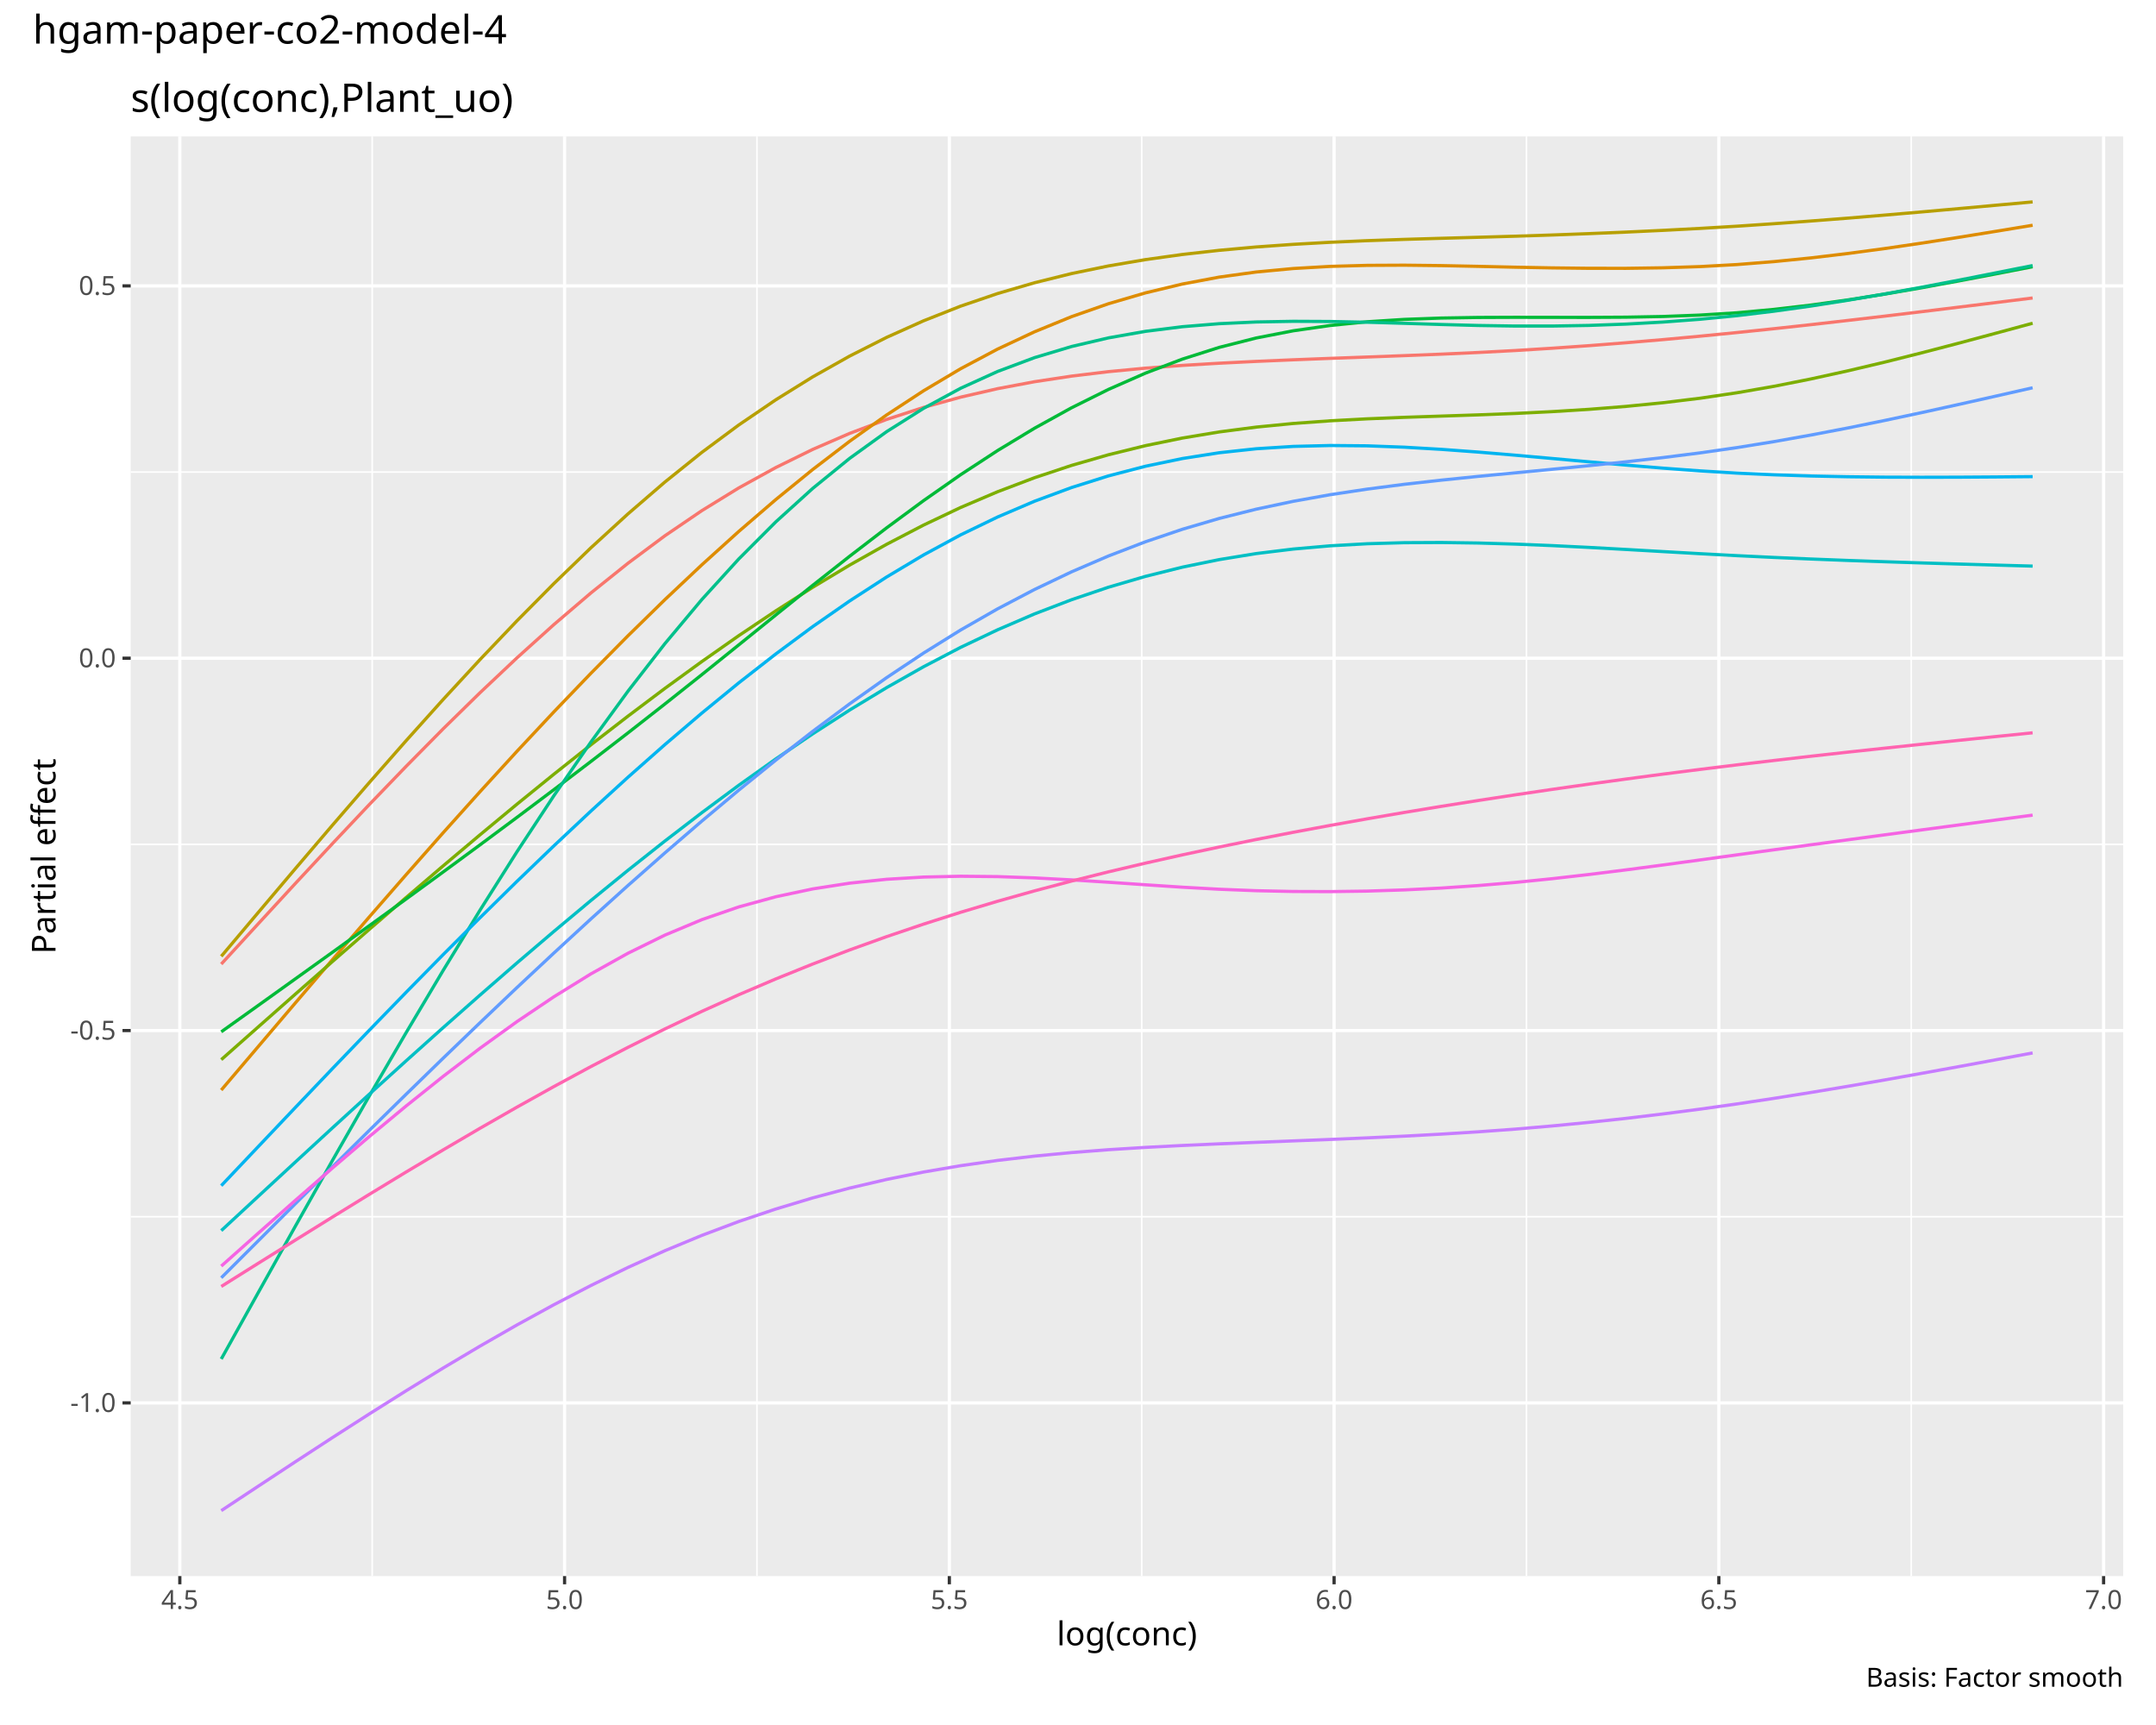
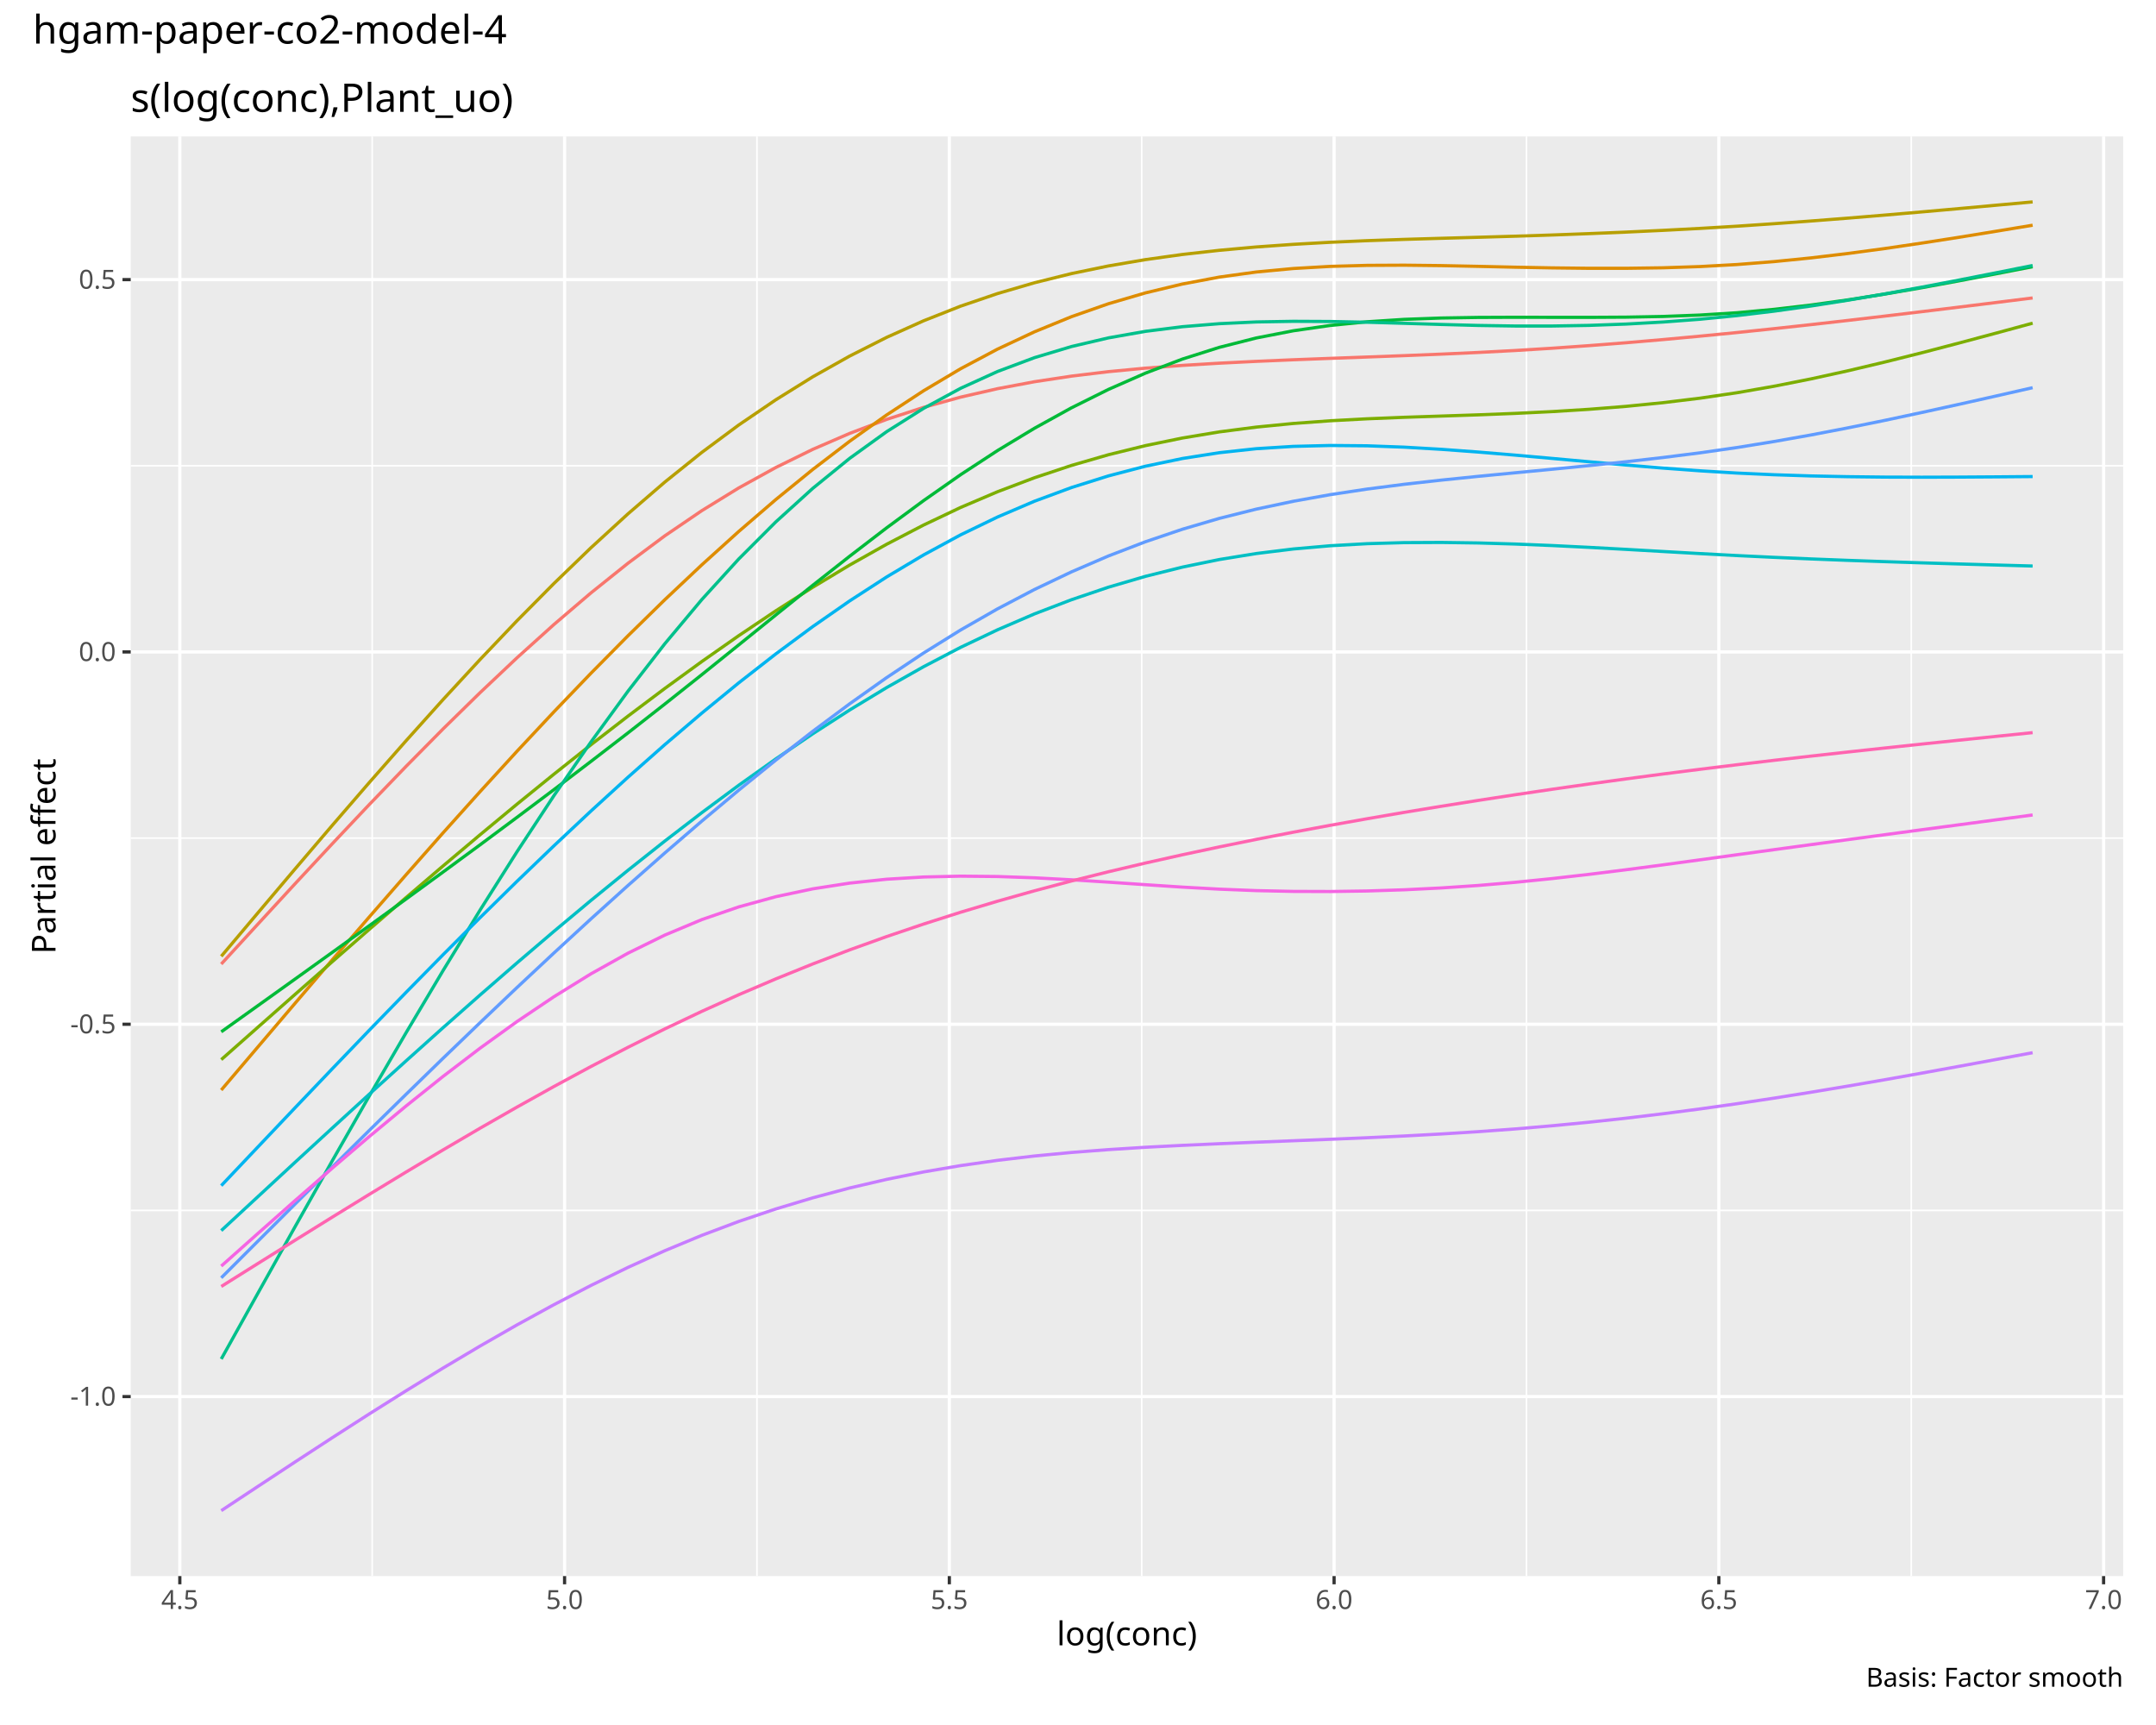
<svg xmlns="http://www.w3.org/2000/svg" class="svglite" data-engine-version="2.0" width="720.00pt" height="576.00pt" viewBox="0 0 720.00 576.00">
  <defs>
    <style type="text/css">
    .svglite line, .svglite polyline, .svglite polygon, .svglite path, .svglite rect, .svglite circle {
      fill: none;
      stroke: #000000;
      stroke-linecap: round;
      stroke-linejoin: round;
      stroke-miterlimit: 10.00;
    }
  </style>
  </defs>
  <rect width="100%" height="100%" style="stroke: none; fill: #FFFFFF;" />
  <defs>
    <clipPath id="cpMC4wMHw3MjAuMDB8MC4wMHw1NzYuMDA=">
      <rect x="0.00" y="0.00" width="720.00" height="576.00" />
    </clipPath>
  </defs>
  <g clip-path="url(#cpMC4wMHw3MjAuMDB8MC4wMHw1NzYuMDA=)">
    <rect x="0.00" y="0.00" width="720.00" height="576.00" style="stroke-width: 1.07; stroke: #FFFFFF; fill: #FFFFFF;" />
  </g>
  <defs>
    <clipPath id="cpNDMuNjV8NzA5LjA0fDQ1LjU3fDUyNi4yNw==">
      <rect x="43.65" y="45.57" width="665.39" height="480.70" />
    </clipPath>
  </defs>
  <g clip-path="url(#cpNDMuNjV8NzA5LjA0fDQ1LjU3fDUyNi4yNw==)">
</g>
  <g clip-path="url(#cpMC4wMHw3MjAuMDB8MC4wMHw1NzYuMDA=)">
</g>
  <defs>
    <clipPath id="cpNS40OHw3MTQuNTJ8MjIuNzh8NTcwLjUy">
      <rect x="5.48" y="22.78" width="709.04" height="547.74" />
    </clipPath>
  </defs>
  <g clip-path="url(#cpNS40OHw3MTQuNTJ8MjIuNzh8NTcwLjUy)">
    <rect x="5.48" y="22.78" width="709.04" height="547.74" style="stroke-width: 1.07; stroke: #FFFFFF; fill: #FFFFFF;" />
  </g>
  <g clip-path="url(#cpMC4wMHw3MjAuMDB8MC4wMHw1NzYuMDA=)">
</g>
  <g clip-path="url(#cpNDMuNjV8NzA5LjA0fDQ1LjU3fDUyNi4yNw==)">
    <rect x="43.65" y="45.57" width="665.39" height="480.70" style="stroke-width: 1.07; stroke: none; fill: #EBEBEB;" />
-     <polyline points="43.65,406.27 709.04,406.27 " style="stroke-width: 0.53; stroke: #FFFFFF; stroke-linecap: butt;" />
-     <polyline points="43.65,281.95 709.04,281.95 " style="stroke-width: 0.53; stroke: #FFFFFF; stroke-linecap: butt;" />
-     <polyline points="43.65,157.62 709.04,157.62 " style="stroke-width: 0.53; stroke: #FFFFFF; stroke-linecap: butt;" />
+     <polyline points="43.65,404.18 709.04,404.18 " style="stroke-width: 0.53; stroke: #FFFFFF; stroke-linecap: butt;" />
+     <polyline points="43.65,279.85 709.04,279.85 " style="stroke-width: 0.53; stroke: #FFFFFF; stroke-linecap: butt;" />
+     <polyline points="43.65,155.53 709.04,155.53 " style="stroke-width: 0.53; stroke: #FFFFFF; stroke-linecap: butt;" />
    <polyline points="124.29,526.27 124.29,45.57 " style="stroke-width: 0.53; stroke: #FFFFFF; stroke-linecap: butt;" />
    <polyline points="252.78,526.27 252.78,45.57 " style="stroke-width: 0.53; stroke: #FFFFFF; stroke-linecap: butt;" />
    <polyline points="381.27,526.27 381.27,45.57 " style="stroke-width: 0.53; stroke: #FFFFFF; stroke-linecap: butt;" />
    <polyline points="509.77,526.27 509.77,45.57 " style="stroke-width: 0.53; stroke: #FFFFFF; stroke-linecap: butt;" />
    <polyline points="638.26,526.27 638.26,45.57 " style="stroke-width: 0.53; stroke: #FFFFFF; stroke-linecap: butt;" />
-     <polyline points="43.65,468.44 709.04,468.44 " style="stroke-width: 1.07; stroke: #FFFFFF; stroke-linecap: butt;" />
-     <polyline points="43.65,344.11 709.04,344.11 " style="stroke-width: 1.07; stroke: #FFFFFF; stroke-linecap: butt;" />
-     <polyline points="43.65,219.78 709.04,219.78 " style="stroke-width: 1.07; stroke: #FFFFFF; stroke-linecap: butt;" />
-     <polyline points="43.65,95.46 709.04,95.46 " style="stroke-width: 1.07; stroke: #FFFFFF; stroke-linecap: butt;" />
+     <polyline points="43.65,466.34 709.04,466.34 " style="stroke-width: 1.07; stroke: #FFFFFF; stroke-linecap: butt;" />
+     <polyline points="43.65,342.01 709.04,342.01 " style="stroke-width: 1.07; stroke: #FFFFFF; stroke-linecap: butt;" />
+     <polyline points="43.65,217.69 709.04,217.69 " style="stroke-width: 1.07; stroke: #FFFFFF; stroke-linecap: butt;" />
+     <polyline points="43.65,93.37 709.04,93.37 " style="stroke-width: 1.07; stroke: #FFFFFF; stroke-linecap: butt;" />
    <polyline points="60.05,526.27 60.05,45.57 " style="stroke-width: 1.07; stroke: #FFFFFF; stroke-linecap: butt;" />
    <polyline points="188.54,526.27 188.54,45.57 " style="stroke-width: 1.07; stroke: #FFFFFF; stroke-linecap: butt;" />
    <polyline points="317.03,526.27 317.03,45.57 " style="stroke-width: 1.07; stroke: #FFFFFF; stroke-linecap: butt;" />
    <polyline points="445.52,526.27 445.52,45.57 " style="stroke-width: 1.07; stroke: #FFFFFF; stroke-linecap: butt;" />
    <polyline points="574.01,526.27 574.01,45.57 " style="stroke-width: 1.07; stroke: #FFFFFF; stroke-linecap: butt;" />
    <polyline points="702.50,526.27 702.50,45.57 " style="stroke-width: 1.07; stroke: #FFFFFF; stroke-linecap: butt;" />
-     <polyline points="73.89,321.92 86.24,308.46 98.58,295.06 110.93,281.79 123.27,268.71 135.62,255.90 147.96,243.40 160.31,231.30 172.65,219.66 185.00,208.53 197.34,197.99 209.69,188.09 222.03,178.91 234.38,170.51 246.72,162.92 259.07,156.12 271.41,150.06 283.76,144.71 296.10,140.05 308.45,136.03 320.79,132.62 333.14,129.78 345.48,127.46 357.83,125.59 370.17,124.10 382.52,122.93 394.86,122.01 407.21,121.28 419.55,120.67 431.90,120.14 444.24,119.66 456.59,119.21 468.93,118.75 481.28,118.26 493.62,117.70 505.97,117.05 518.31,116.28 530.66,115.42 543.00,114.45 555.35,113.40 567.69,112.26 580.04,111.04 592.38,109.76 604.73,108.41 617.07,107.00 629.42,105.56 641.76,104.07 654.11,102.56 666.45,101.04 678.80,99.50 " style="stroke-width: 1.07; stroke: #F8766D; stroke-linecap: butt;" />
-     <polyline points="73.89,363.99 86.24,349.46 98.58,334.96 110.93,320.55 123.27,306.24 135.62,292.08 147.96,278.10 160.31,264.35 172.65,250.86 185.00,237.67 197.34,224.81 209.69,212.32 222.03,200.24 234.38,188.60 246.72,177.45 259.07,166.82 271.41,156.77 283.76,147.33 296.10,138.55 308.45,130.47 320.79,123.13 333.14,116.57 345.48,110.79 357.83,105.74 370.17,101.42 382.52,97.80 394.86,94.84 407.21,92.52 419.55,90.82 431.90,89.66 444.24,88.95 456.59,88.61 468.93,88.55 481.28,88.69 493.62,88.94 505.97,89.22 518.31,89.45 530.66,89.59 543.00,89.60 555.35,89.42 567.69,89.02 580.04,88.34 592.38,87.36 604.73,86.12 617.07,84.65 629.42,82.99 641.76,81.18 654.11,79.25 666.45,77.25 678.80,75.21 " style="stroke-width: 1.07; stroke: #DE8C00; stroke-linecap: butt;" />
-     <polyline points="73.89,319.33 86.24,304.69 98.58,290.11 110.93,275.65 123.27,261.37 135.62,247.33 147.96,233.60 160.31,220.23 172.65,207.29 185.00,194.83 197.34,182.91 209.69,171.61 222.03,160.97 234.38,151.05 246.72,141.90 259.07,133.50 271.41,125.84 283.76,118.89 296.10,112.65 308.45,107.11 320.79,102.23 333.14,98.02 345.48,94.41 357.83,91.35 370.17,88.80 382.52,86.69 394.86,84.97 407.21,83.58 419.55,82.46 431.90,81.59 444.24,80.90 456.59,80.36 468.93,79.93 481.28,79.57 493.62,79.23 505.97,78.87 518.31,78.47 530.66,78.01 543.00,77.50 555.35,76.92 567.69,76.27 580.04,75.53 592.38,74.70 604.73,73.80 617.07,72.84 629.42,71.82 641.76,70.76 654.11,69.66 666.45,68.54 678.80,67.42 " style="stroke-width: 1.07; stroke: #B79F00; stroke-linecap: butt;" />
-     <polyline points="73.89,353.83 86.24,342.90 98.58,332.00 110.93,321.15 123.27,310.38 135.62,299.70 147.96,289.15 160.31,278.75 172.65,268.52 185.00,258.50 197.34,248.70 209.69,239.15 222.03,229.87 234.38,220.90 246.72,212.25 259.07,203.98 271.41,196.10 283.76,188.68 296.10,181.74 308.45,175.32 320.79,169.46 333.14,164.20 345.48,159.52 357.83,155.41 370.17,151.85 382.52,148.81 394.86,146.27 407.21,144.22 419.55,142.61 431.90,141.40 444.24,140.51 456.59,139.85 468.93,139.35 481.28,138.94 493.62,138.53 505.97,138.06 518.31,137.45 530.66,136.68 543.00,135.70 555.35,134.48 567.69,132.98 580.04,131.15 592.38,129.00 604.73,126.54 617.07,123.83 629.42,120.91 641.76,117.81 654.11,114.59 666.45,111.28 678.80,107.93 " style="stroke-width: 1.07; stroke: #7CAE00; stroke-linecap: butt;" />
-     <polyline points="73.89,344.54 86.24,335.73 98.58,326.89 110.93,318.04 123.27,309.14 135.62,300.20 147.96,291.19 160.31,282.10 172.65,272.93 185.00,263.65 197.34,254.26 209.69,244.74 222.03,235.08 234.38,225.27 246.72,215.33 259.07,205.36 271.41,195.45 283.76,185.72 296.10,176.25 308.45,167.15 320.79,158.52 333.14,150.45 345.48,142.99 357.83,136.17 370.17,130.03 382.52,124.60 394.86,119.91 407.21,115.98 419.55,112.85 431.90,110.45 444.24,108.68 456.59,107.44 468.93,106.65 481.28,106.20 493.62,106.00 505.97,105.95 518.31,105.97 530.66,105.98 543.00,105.91 555.35,105.68 567.69,105.21 580.04,104.44 592.38,103.31 604.73,101.87 617.07,100.15 629.42,98.20 641.76,96.08 654.11,93.81 666.45,91.46 678.80,89.06 " style="stroke-width: 1.07; stroke: #00BA38; stroke-linecap: butt;" />
-     <polyline points="73.89,453.79 86.24,431.62 98.58,409.54 110.93,387.65 123.27,366.05 135.62,344.83 147.96,324.09 160.31,303.91 172.65,284.40 185.00,265.66 197.34,247.77 209.69,230.83 222.03,214.94 234.38,200.19 246.72,186.64 259.07,174.27 271.41,163.08 283.76,153.04 296.10,144.13 308.45,136.34 320.79,129.65 333.14,124.04 345.48,119.42 357.83,115.71 370.17,112.82 382.52,110.64 394.86,109.09 407.21,108.08 419.55,107.51 431.90,107.29 444.24,107.35 456.59,107.60 468.93,107.96 481.28,108.35 493.62,108.68 505.97,108.87 518.31,108.87 530.66,108.66 543.00,108.22 555.35,107.54 567.69,106.61 580.04,105.41 592.38,103.92 604.73,102.20 617.07,100.26 629.42,98.15 641.76,95.90 654.11,93.55 666.45,91.12 678.80,88.66 " style="stroke-width: 1.07; stroke: #00C08B; stroke-linecap: butt;" />
-     <polyline points="73.89,410.92 86.24,399.48 98.58,388.07 110.93,376.70 123.27,365.42 135.62,354.23 147.96,343.17 160.31,332.26 172.65,321.52 185.00,310.99 197.34,300.68 209.69,290.62 222.03,280.84 234.38,271.36 246.72,262.21 259.07,253.42 271.41,245.04 283.76,237.08 296.10,229.60 308.45,222.62 320.79,216.17 333.14,210.30 345.48,204.99 357.83,200.26 370.17,196.08 382.52,192.46 394.86,189.38 407.21,186.85 419.55,184.84 431.90,183.33 444.24,182.25 456.59,181.56 468.93,181.21 481.28,181.15 493.62,181.32 505.97,181.68 518.31,182.18 530.66,182.79 543.00,183.47 555.35,184.18 567.69,184.88 580.04,185.54 592.38,186.13 604.73,186.66 617.07,187.14 629.42,187.57 641.76,187.97 654.11,188.34 666.45,188.69 678.80,189.03 " style="stroke-width: 1.07; stroke: #00BFC4; stroke-linecap: butt;" />
-     <polyline points="73.89,395.91 86.24,382.87 98.58,369.86 110.93,356.91 123.27,344.07 135.62,331.35 147.96,318.79 160.31,306.43 172.65,294.29 185.00,282.41 197.34,270.82 209.69,259.55 222.03,248.64 234.38,238.11 246.72,228.01 259.07,218.37 271.41,209.23 283.76,200.65 296.10,192.66 308.45,185.29 320.79,178.61 333.14,172.64 345.48,167.37 357.83,162.80 370.17,158.91 382.52,155.69 394.86,153.11 407.21,151.17 419.55,149.84 431.90,149.06 444.24,148.76 456.59,148.87 468.93,149.32 481.28,150.04 493.62,150.95 505.97,151.99 518.31,153.09 530.66,154.21 543.00,155.30 555.35,156.32 567.69,157.23 580.04,157.98 592.38,158.54 604.73,158.94 617.07,159.19 629.42,159.33 641.76,159.37 654.11,159.34 666.45,159.26 678.80,159.15 " style="stroke-width: 1.07; stroke: #00B4F0; stroke-linecap: butt;" />
-     <polyline points="73.89,426.67 86.24,414.33 98.58,402.00 110.93,389.72 123.27,377.51 135.62,365.39 147.96,353.37 160.31,341.49 172.65,329.75 185.00,318.20 197.34,306.84 209.69,295.70 222.03,284.81 234.38,274.17 246.72,263.83 259.07,253.83 271.41,244.20 283.76,235.00 296.10,226.27 308.45,218.05 320.79,210.38 333.14,203.31 345.48,196.84 357.83,190.95 370.17,185.65 382.52,180.91 394.86,176.73 407.21,173.10 419.55,170.01 431.90,167.39 444.24,165.18 456.59,163.32 468.93,161.72 481.28,160.33 493.62,159.07 505.97,157.89 518.31,156.70 530.66,155.49 543.00,154.20 555.35,152.79 567.69,151.23 580.04,149.46 592.38,147.47 604.73,145.27 617.07,142.91 629.42,140.39 641.76,137.77 654.11,135.05 666.45,132.28 678.80,129.48 " style="stroke-width: 1.07; stroke: #619CFF; stroke-linecap: butt;" />
-     <polyline points="73.89,504.42 86.24,496.26 98.58,488.14 110.93,480.09 123.27,472.17 135.62,464.40 147.96,456.82 160.31,449.48 172.65,442.41 185.00,435.65 197.34,429.24 209.69,423.22 222.03,417.63 234.38,412.51 246.72,407.87 259.07,403.71 271.41,399.99 283.76,396.71 296.10,393.83 308.45,391.35 320.79,389.24 333.14,387.48 345.48,386.04 357.83,384.86 370.17,383.90 382.52,383.13 394.86,382.49 407.21,381.94 419.55,381.44 431.90,380.96 444.24,380.47 456.59,379.95 468.93,379.37 481.28,378.70 493.62,377.93 505.97,377.03 518.31,375.97 530.66,374.77 543.00,373.44 555.35,371.96 567.69,370.36 580.04,368.62 592.38,366.76 604.73,364.79 617.07,362.73 629.42,360.60 641.76,358.40 654.11,356.16 666.45,353.88 678.80,351.59 " style="stroke-width: 1.07; stroke: #C77CFF; stroke-linecap: butt;" />
-     <polyline points="73.89,422.77 86.24,411.78 98.58,400.86 110.93,390.10 123.27,379.56 135.62,369.31 147.96,359.44 160.31,350.02 172.65,341.12 185.00,332.82 197.34,325.19 209.69,318.31 222.03,312.25 234.38,307.08 246.72,302.83 259.07,299.44 271.41,296.82 283.76,294.90 296.10,293.60 308.45,292.86 320.79,292.59 333.14,292.71 345.48,293.14 357.83,293.80 370.17,294.59 382.52,295.44 394.86,296.25 407.21,296.93 419.55,297.42 431.90,297.68 444.24,297.72 456.59,297.55 468.93,297.15 481.28,296.54 493.62,295.70 505.97,294.66 518.31,293.41 530.66,292.00 543.00,290.46 555.35,288.83 567.69,287.15 580.04,285.45 592.38,283.76 604.73,282.09 617.07,280.42 629.42,278.76 641.76,277.11 654.11,275.47 666.45,273.82 678.80,272.18 " style="stroke-width: 1.07; stroke: #F564E3; stroke-linecap: butt;" />
-     <polyline points="73.89,429.57 86.24,421.83 98.58,414.12 110.93,406.45 123.27,398.85 135.62,391.35 147.96,383.98 160.31,376.74 172.65,369.68 185.00,362.80 197.34,356.14 209.69,349.73 222.03,343.58 234.38,337.71 246.72,332.15 259.07,326.88 271.41,321.90 283.76,317.19 296.10,312.75 308.45,308.57 320.79,304.63 333.14,300.94 345.48,297.47 357.83,294.20 370.17,291.12 382.52,288.21 394.86,285.45 407.21,282.82 419.55,280.31 431.90,277.91 444.24,275.61 456.59,273.41 468.93,271.29 481.28,269.26 493.62,267.30 505.97,265.41 518.31,263.59 530.66,261.83 543.00,260.13 555.35,258.49 567.69,256.92 580.04,255.40 592.38,253.94 604.73,252.52 617.07,251.15 629.42,249.82 641.76,248.51 654.11,247.22 666.45,245.95 678.80,244.69 " style="stroke-width: 1.07; stroke: #FF64B0; stroke-linecap: butt;" />
+     <polyline points="73.89,321.91 86.24,308.45 98.58,295.05 110.93,281.78 123.27,268.70 135.62,255.89 147.96,243.40 160.31,231.30 172.65,219.65 185.00,208.52 197.34,197.98 209.69,188.09 222.03,178.91 234.38,170.51 246.72,162.92 259.07,156.11 271.41,150.05 283.76,144.71 296.10,140.04 308.45,136.02 320.79,132.61 333.14,129.78 345.48,127.46 357.83,125.59 370.17,124.10 382.52,122.93 394.86,122.01 407.21,121.27 419.55,120.66 431.90,120.13 444.24,119.66 456.59,119.21 468.93,118.75 481.28,118.25 493.62,117.69 505.97,117.04 518.31,116.28 530.66,115.41 543.00,114.45 555.35,113.39 567.69,112.25 580.04,111.04 592.38,109.75 604.73,108.40 617.07,107.00 629.42,105.55 641.76,104.07 654.11,102.56 666.45,101.03 678.80,99.49 " style="stroke-width: 1.07; stroke: #F8766D; stroke-linecap: butt;" />
+     <polyline points="73.89,363.98 86.24,349.45 98.58,334.96 110.93,320.54 123.27,306.24 135.62,292.08 147.96,278.10 160.31,264.35 172.65,250.86 185.00,237.67 197.34,224.81 209.69,212.32 222.03,200.24 234.38,188.60 246.72,177.45 259.07,166.82 271.41,156.77 283.76,147.33 296.10,138.55 308.45,130.47 320.79,123.13 333.14,116.57 345.48,110.79 357.83,105.74 370.17,101.42 382.52,97.80 394.86,94.84 407.21,92.52 419.55,90.82 431.90,89.66 444.24,88.95 456.59,88.61 468.93,88.55 481.28,88.69 493.62,88.94 505.97,89.22 518.31,89.45 530.66,89.59 543.00,89.59 555.35,89.42 567.69,89.01 580.04,88.33 592.38,87.36 604.73,86.12 617.07,84.65 629.42,82.99 641.76,81.17 654.11,79.25 666.45,77.24 678.80,75.20 " style="stroke-width: 1.07; stroke: #DE8C00; stroke-linecap: butt;" />
+     <polyline points="73.89,319.32 86.24,304.68 98.58,290.10 110.93,275.64 123.27,261.36 135.62,247.33 147.96,233.60 160.31,220.23 172.65,207.28 185.00,194.82 197.34,182.91 209.69,171.60 222.03,160.96 234.38,151.05 246.72,141.90 259.07,133.50 271.41,125.83 283.76,118.89 296.10,112.65 308.45,107.11 320.79,102.23 333.14,98.02 345.48,94.41 357.83,91.35 370.17,88.80 382.52,86.69 394.86,84.97 407.21,83.58 419.55,82.46 431.90,81.59 444.24,80.90 456.59,80.36 468.93,79.93 481.28,79.57 493.62,79.23 505.97,78.87 518.31,78.47 530.66,78.01 543.00,77.50 555.35,76.92 567.69,76.27 580.04,75.53 592.38,74.70 604.73,73.80 617.07,72.84 629.42,71.82 641.76,70.76 654.11,69.66 666.45,68.54 678.80,67.42 " style="stroke-width: 1.07; stroke: #B79F00; stroke-linecap: butt;" />
+     <polyline points="73.89,353.82 86.24,342.90 98.58,332.00 110.93,321.15 123.27,310.37 135.62,299.70 147.96,289.15 160.31,278.75 172.65,268.52 185.00,258.50 197.34,248.69 209.69,239.14 222.03,229.87 234.38,220.89 246.72,212.25 259.07,203.97 271.41,196.10 283.76,188.67 296.10,181.73 308.45,175.31 320.79,169.45 333.14,164.19 345.48,159.52 357.83,155.41 370.17,151.84 382.52,148.80 394.86,146.26 407.21,144.21 419.55,142.61 431.90,141.40 444.24,140.50 456.59,139.84 468.93,139.34 481.28,138.93 493.62,138.52 505.97,138.04 518.31,137.44 530.66,136.67 543.00,135.69 555.35,134.46 567.69,132.96 580.04,131.14 592.38,128.98 604.73,126.53 617.07,123.82 629.42,120.89 641.76,117.80 654.11,114.57 666.45,111.27 678.80,107.91 " style="stroke-width: 1.07; stroke: #7CAE00; stroke-linecap: butt;" />
+     <polyline points="73.89,344.54 86.24,335.72 98.58,326.89 110.93,318.03 123.27,309.14 135.62,300.19 147.96,291.18 160.31,282.10 172.65,272.92 185.00,263.65 197.34,254.25 209.69,244.74 222.03,235.08 234.38,225.27 246.72,215.33 259.07,205.36 271.41,195.45 283.76,185.72 296.10,176.25 308.45,167.15 320.79,158.51 333.14,150.44 345.48,142.99 357.83,136.17 370.17,130.03 382.52,124.60 394.86,119.90 407.21,115.98 419.55,112.85 431.90,110.45 444.24,108.67 456.59,107.44 468.93,106.64 481.28,106.19 493.62,105.99 505.97,105.94 518.31,105.96 530.66,105.97 543.00,105.90 555.35,105.67 567.69,105.20 580.04,104.43 592.38,103.30 604.73,101.86 617.07,100.14 629.42,98.19 641.76,96.07 654.11,93.80 666.45,91.45 678.80,89.05 " style="stroke-width: 1.07; stroke: #00BA38; stroke-linecap: butt;" />
+     <polyline points="73.89,453.79 86.24,431.62 98.58,409.54 110.93,387.66 123.27,366.05 135.62,344.83 147.96,324.09 160.31,303.91 172.65,284.41 185.00,265.66 197.34,247.77 209.69,230.83 222.03,214.94 234.38,200.19 246.72,186.64 259.07,174.28 271.41,163.08 283.76,153.04 296.10,144.14 308.45,136.35 320.79,129.66 333.14,124.04 345.48,119.42 357.83,115.71 370.17,112.82 382.52,110.64 394.86,109.09 407.21,108.08 419.55,107.50 431.90,107.29 444.24,107.35 456.59,107.60 468.93,107.96 481.28,108.34 493.62,108.67 505.97,108.86 518.31,108.86 530.66,108.65 543.00,108.21 555.35,107.53 567.69,106.60 580.04,105.39 592.38,103.91 604.73,102.19 617.07,100.25 629.42,98.14 641.76,95.89 654.11,93.53 666.45,91.11 678.80,88.64 " style="stroke-width: 1.07; stroke: #00C08B; stroke-linecap: butt;" />
+     <polyline points="73.89,410.91 86.24,399.48 98.58,388.06 110.93,376.70 123.27,365.41 135.62,354.23 147.96,343.16 160.31,332.25 172.65,321.52 185.00,310.98 197.34,300.67 209.69,290.62 222.03,280.83 234.38,271.35 246.72,262.20 259.07,253.42 271.41,245.03 283.76,237.07 296.10,229.59 308.45,222.61 320.79,216.16 333.14,210.29 345.48,204.98 357.83,200.25 370.17,196.07 382.52,192.45 394.86,189.37 407.21,186.83 419.55,184.83 431.90,183.31 444.24,182.23 456.59,181.54 468.93,181.19 481.28,181.13 493.62,181.30 505.97,181.66 518.31,182.16 530.66,182.77 543.00,183.44 555.35,184.15 567.69,184.85 580.04,185.51 592.38,186.10 604.73,186.63 617.07,187.11 629.42,187.54 641.76,187.94 654.11,188.31 666.45,188.66 678.80,189.00 " style="stroke-width: 1.07; stroke: #00BFC4; stroke-linecap: butt;" />
+     <polyline points="73.89,395.90 86.24,382.86 98.58,369.85 110.93,356.91 123.27,344.06 135.62,331.35 147.96,318.79 160.31,306.42 172.65,294.29 185.00,282.41 197.34,270.82 209.69,259.55 222.03,248.63 234.38,238.11 246.72,228.00 259.07,218.36 271.41,209.23 283.76,200.64 296.10,192.65 308.45,185.29 320.79,178.60 333.14,172.63 345.48,167.36 357.83,162.79 370.17,158.91 382.52,155.68 394.86,153.10 407.21,151.16 419.55,149.82 431.90,149.05 444.24,148.75 456.59,148.86 468.93,149.31 481.28,150.03 493.62,150.94 505.97,151.97 518.31,153.07 530.66,154.19 543.00,155.28 555.35,156.30 567.69,157.21 580.04,157.96 592.38,158.52 604.73,158.92 617.07,159.17 629.42,159.31 641.76,159.35 654.11,159.31 666.45,159.23 678.80,159.13 " style="stroke-width: 1.07; stroke: #00B4F0; stroke-linecap: butt;" />
+     <polyline points="73.89,426.68 86.24,414.33 98.58,402.01 110.93,389.73 123.27,377.51 135.62,365.39 147.96,353.37 160.31,341.49 172.65,329.75 185.00,318.20 197.34,306.84 209.69,295.70 222.03,284.81 234.38,274.17 246.72,263.83 259.07,253.82 271.41,244.20 283.76,235.00 296.10,226.26 308.45,218.04 320.79,210.37 333.14,203.30 345.48,196.83 357.83,190.95 370.17,185.64 382.52,180.90 394.86,176.72 407.21,173.09 419.55,170.00 431.90,167.38 444.24,165.17 456.59,163.30 468.93,161.71 481.28,160.32 493.62,159.06 505.97,157.87 518.31,156.69 530.66,155.47 543.00,154.18 555.35,152.77 567.69,151.21 580.04,149.44 592.38,147.44 604.73,145.25 617.07,142.88 629.42,140.37 641.76,137.74 654.11,135.03 666.45,132.26 678.80,129.45 " style="stroke-width: 1.07; stroke: #619CFF; stroke-linecap: butt;" />
+     <polyline points="73.89,504.42 86.24,496.26 98.58,488.14 110.93,480.09 123.27,472.16 135.62,464.39 147.96,456.81 160.31,449.47 172.65,442.40 185.00,435.64 197.34,429.23 209.69,423.21 222.03,417.62 234.38,412.49 246.72,407.85 259.07,403.69 271.41,399.97 283.76,396.68 296.10,393.81 308.45,391.32 320.79,389.21 333.14,387.45 345.48,386.00 357.83,384.82 370.17,383.87 382.52,383.09 394.86,382.45 407.21,381.90 419.55,381.39 431.90,380.91 444.24,380.42 456.59,379.90 468.93,379.32 481.28,378.65 493.62,377.88 505.97,376.97 518.31,375.91 530.66,374.72 543.00,373.38 555.35,371.90 567.69,370.29 580.04,368.55 592.38,366.69 604.73,364.72 617.07,362.66 629.42,360.53 641.76,358.33 654.11,356.08 666.45,353.80 678.80,351.51 " style="stroke-width: 1.07; stroke: #C77CFF; stroke-linecap: butt;" />
+     <polyline points="73.89,422.76 86.24,411.77 98.58,400.85 110.93,390.09 123.27,379.55 135.62,369.30 147.96,359.43 160.31,350.01 172.65,341.11 185.00,332.81 197.34,325.18 209.69,318.29 222.03,312.23 234.38,307.06 246.72,302.82 259.07,299.42 271.41,296.80 283.76,294.88 296.10,293.58 308.45,292.84 320.79,292.56 333.14,292.68 345.48,293.11 357.83,293.77 370.17,294.56 382.52,295.41 394.86,296.22 407.21,296.90 419.55,297.39 431.90,297.65 444.24,297.69 456.59,297.51 468.93,297.11 481.28,296.50 493.62,295.67 505.97,294.62 518.31,293.37 530.66,291.96 543.00,290.42 555.35,288.79 567.69,287.11 580.04,285.41 592.38,283.72 604.73,282.04 617.07,280.37 629.42,278.72 641.76,277.06 654.11,275.42 666.45,273.77 678.80,272.13 " style="stroke-width: 1.07; stroke: #F564E3; stroke-linecap: butt;" />
+     <polyline points="73.89,429.57 86.24,421.83 98.58,414.11 110.93,406.44 123.27,398.85 135.62,391.35 147.96,383.97 160.31,376.73 172.65,369.67 185.00,362.79 197.34,356.13 209.69,349.72 222.03,343.56 234.38,337.70 246.72,332.14 259.07,326.87 271.41,321.88 283.76,317.17 296.10,312.73 308.45,308.55 320.79,304.61 333.14,300.92 345.48,297.44 357.83,294.17 370.17,291.09 382.52,288.18 394.86,285.42 407.21,282.79 419.55,280.28 431.90,277.88 444.24,275.58 456.59,273.38 468.93,271.26 481.28,269.23 493.62,267.27 505.97,265.38 518.31,263.55 530.66,261.79 543.00,260.09 555.35,258.45 567.69,256.88 580.04,255.36 592.38,253.89 604.73,252.48 617.07,251.11 629.42,249.77 641.76,248.46 654.11,247.17 666.45,245.90 678.80,244.63 " style="stroke-width: 1.07; stroke: #FF64B0; stroke-linecap: butt;" />
  </g>
  <g clip-path="url(#cpMC4wMHw3MjAuMDB8MC4wMHw1NzYuMDA=)">
-     <text x="38.72" y="471.47" text-anchor="end" style="font-size: 8.80px; fill: #4D4D4D; font-family: sans;" textLength="15.16px" lengthAdjust="spacingAndGlyphs">-1.0</text>
-     <text x="38.72" y="347.14" text-anchor="end" style="font-size: 8.80px; fill: #4D4D4D; font-family: sans;" textLength="15.16px" lengthAdjust="spacingAndGlyphs">-0.5</text>
-     <text x="38.72" y="222.81" text-anchor="end" style="font-size: 8.80px; fill: #4D4D4D; font-family: sans;" textLength="12.23px" lengthAdjust="spacingAndGlyphs">0.0</text>
-     <text x="38.72" y="98.48" text-anchor="end" style="font-size: 8.80px; fill: #4D4D4D; font-family: sans;" textLength="12.23px" lengthAdjust="spacingAndGlyphs">0.5</text>
-     <polyline points="40.91,468.44 43.65,468.44 " style="stroke-width: 1.07; stroke: #333333; stroke-linecap: butt;" />
-     <polyline points="40.91,344.11 43.65,344.11 " style="stroke-width: 1.07; stroke: #333333; stroke-linecap: butt;" />
-     <polyline points="40.91,219.78 43.65,219.78 " style="stroke-width: 1.07; stroke: #333333; stroke-linecap: butt;" />
-     <polyline points="40.91,95.46 43.65,95.46 " style="stroke-width: 1.07; stroke: #333333; stroke-linecap: butt;" />
+     <text x="38.72" y="469.36" text-anchor="end" style="font-size: 8.80px; fill: #4D4D4D; font-family: sans;" textLength="15.16px" lengthAdjust="spacingAndGlyphs">-1.0</text>
+     <text x="38.72" y="345.04" text-anchor="end" style="font-size: 8.80px; fill: #4D4D4D; font-family: sans;" textLength="15.16px" lengthAdjust="spacingAndGlyphs">-0.5</text>
+     <text x="38.72" y="220.72" text-anchor="end" style="font-size: 8.80px; fill: #4D4D4D; font-family: sans;" textLength="12.23px" lengthAdjust="spacingAndGlyphs">0.0</text>
+     <text x="38.72" y="96.40" text-anchor="end" style="font-size: 8.80px; fill: #4D4D4D; font-family: sans;" textLength="12.23px" lengthAdjust="spacingAndGlyphs">0.5</text>
+     <polyline points="40.91,466.34 43.65,466.34 " style="stroke-width: 1.07; stroke: #333333; stroke-linecap: butt;" />
+     <polyline points="40.91,342.01 43.65,342.01 " style="stroke-width: 1.07; stroke: #333333; stroke-linecap: butt;" />
+     <polyline points="40.91,217.69 43.65,217.69 " style="stroke-width: 1.07; stroke: #333333; stroke-linecap: butt;" />
+     <polyline points="40.91,93.37 43.65,93.37 " style="stroke-width: 1.07; stroke: #333333; stroke-linecap: butt;" />
    <polyline points="60.05,529.01 60.05,526.27 " style="stroke-width: 1.07; stroke: #333333; stroke-linecap: butt;" />
    <polyline points="188.54,529.01 188.54,526.27 " style="stroke-width: 1.07; stroke: #333333; stroke-linecap: butt;" />
    <polyline points="317.03,529.01 317.03,526.27 " style="stroke-width: 1.07; stroke: #333333; stroke-linecap: butt;" />
    <polyline points="445.52,529.01 445.52,526.27 " style="stroke-width: 1.07; stroke: #333333; stroke-linecap: butt;" />
    <polyline points="574.01,529.01 574.01,526.27 " style="stroke-width: 1.07; stroke: #333333; stroke-linecap: butt;" />
    <polyline points="702.50,529.01 702.50,526.27 " style="stroke-width: 1.07; stroke: #333333; stroke-linecap: butt;" />
    <text x="60.05" y="537.26" text-anchor="middle" style="font-size: 8.80px; fill: #4D4D4D; font-family: sans;" textLength="12.23px" lengthAdjust="spacingAndGlyphs">4.5</text>
    <text x="188.54" y="537.26" text-anchor="middle" style="font-size: 8.80px; fill: #4D4D4D; font-family: sans;" textLength="12.23px" lengthAdjust="spacingAndGlyphs">5.0</text>
    <text x="317.03" y="537.26" text-anchor="middle" style="font-size: 8.80px; fill: #4D4D4D; font-family: sans;" textLength="12.23px" lengthAdjust="spacingAndGlyphs">5.5</text>
    <text x="445.52" y="537.26" text-anchor="middle" style="font-size: 8.80px; fill: #4D4D4D; font-family: sans;" textLength="12.23px" lengthAdjust="spacingAndGlyphs">6.0</text>
    <text x="574.01" y="537.26" text-anchor="middle" style="font-size: 8.80px; fill: #4D4D4D; font-family: sans;" textLength="12.23px" lengthAdjust="spacingAndGlyphs">6.5</text>
    <text x="702.50" y="537.26" text-anchor="middle" style="font-size: 8.80px; fill: #4D4D4D; font-family: sans;" textLength="12.23px" lengthAdjust="spacingAndGlyphs">7.0</text>
    <text x="376.34" y="549.40" text-anchor="middle" style="font-size: 11.00px; font-family: sans;" textLength="45.25px" lengthAdjust="spacingAndGlyphs">log(conc)</text>
    <text transform="translate(18.53,285.92) rotate(-90)" text-anchor="middle" style="font-size: 11.00px; font-family: sans;" textLength="61.14px" lengthAdjust="spacingAndGlyphs">Partial effect</text>
    <text x="43.65" y="37.35" style="font-size: 13.20px; font-family: sans;" textLength="125.48px" lengthAdjust="spacingAndGlyphs">s(log(conc),Plant_uo)</text>
    <text x="709.04" y="563.21" text-anchor="end" style="font-size: 8.80px; font-family: sans;" textLength="82.67px" lengthAdjust="spacingAndGlyphs">Basis: Factor smooth</text>
    <text x="10.96" y="14.56" style="font-size: 13.20px; font-family: sans;" textLength="148.96px" lengthAdjust="spacingAndGlyphs">hgam-paper-co2-model-4</text>
  </g>
</svg>
